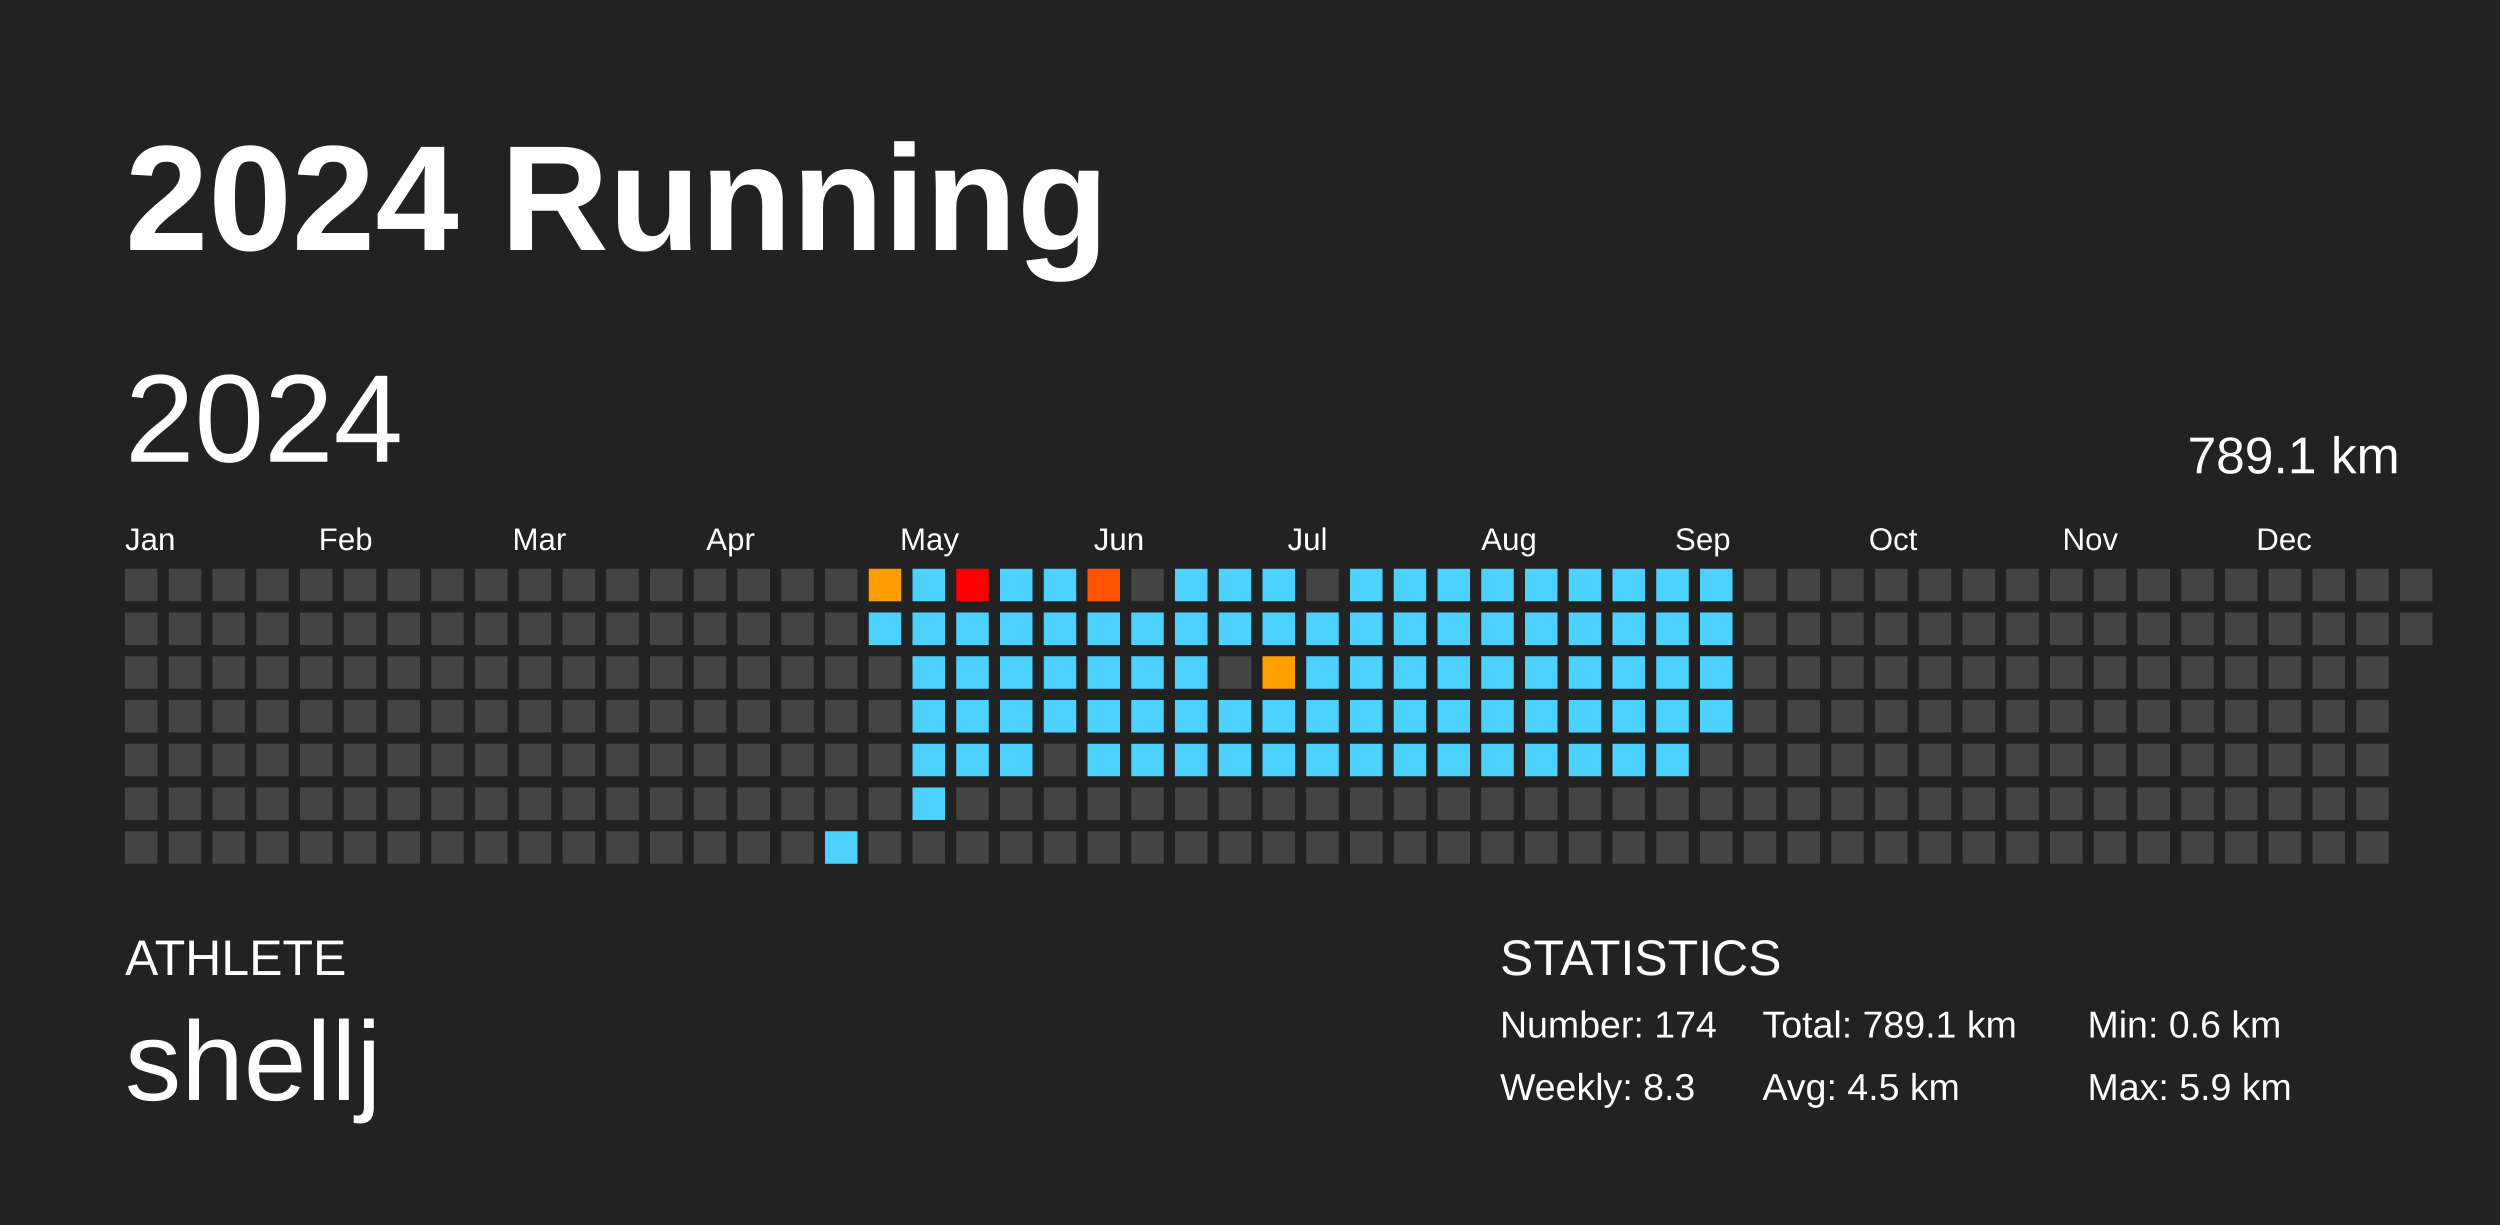
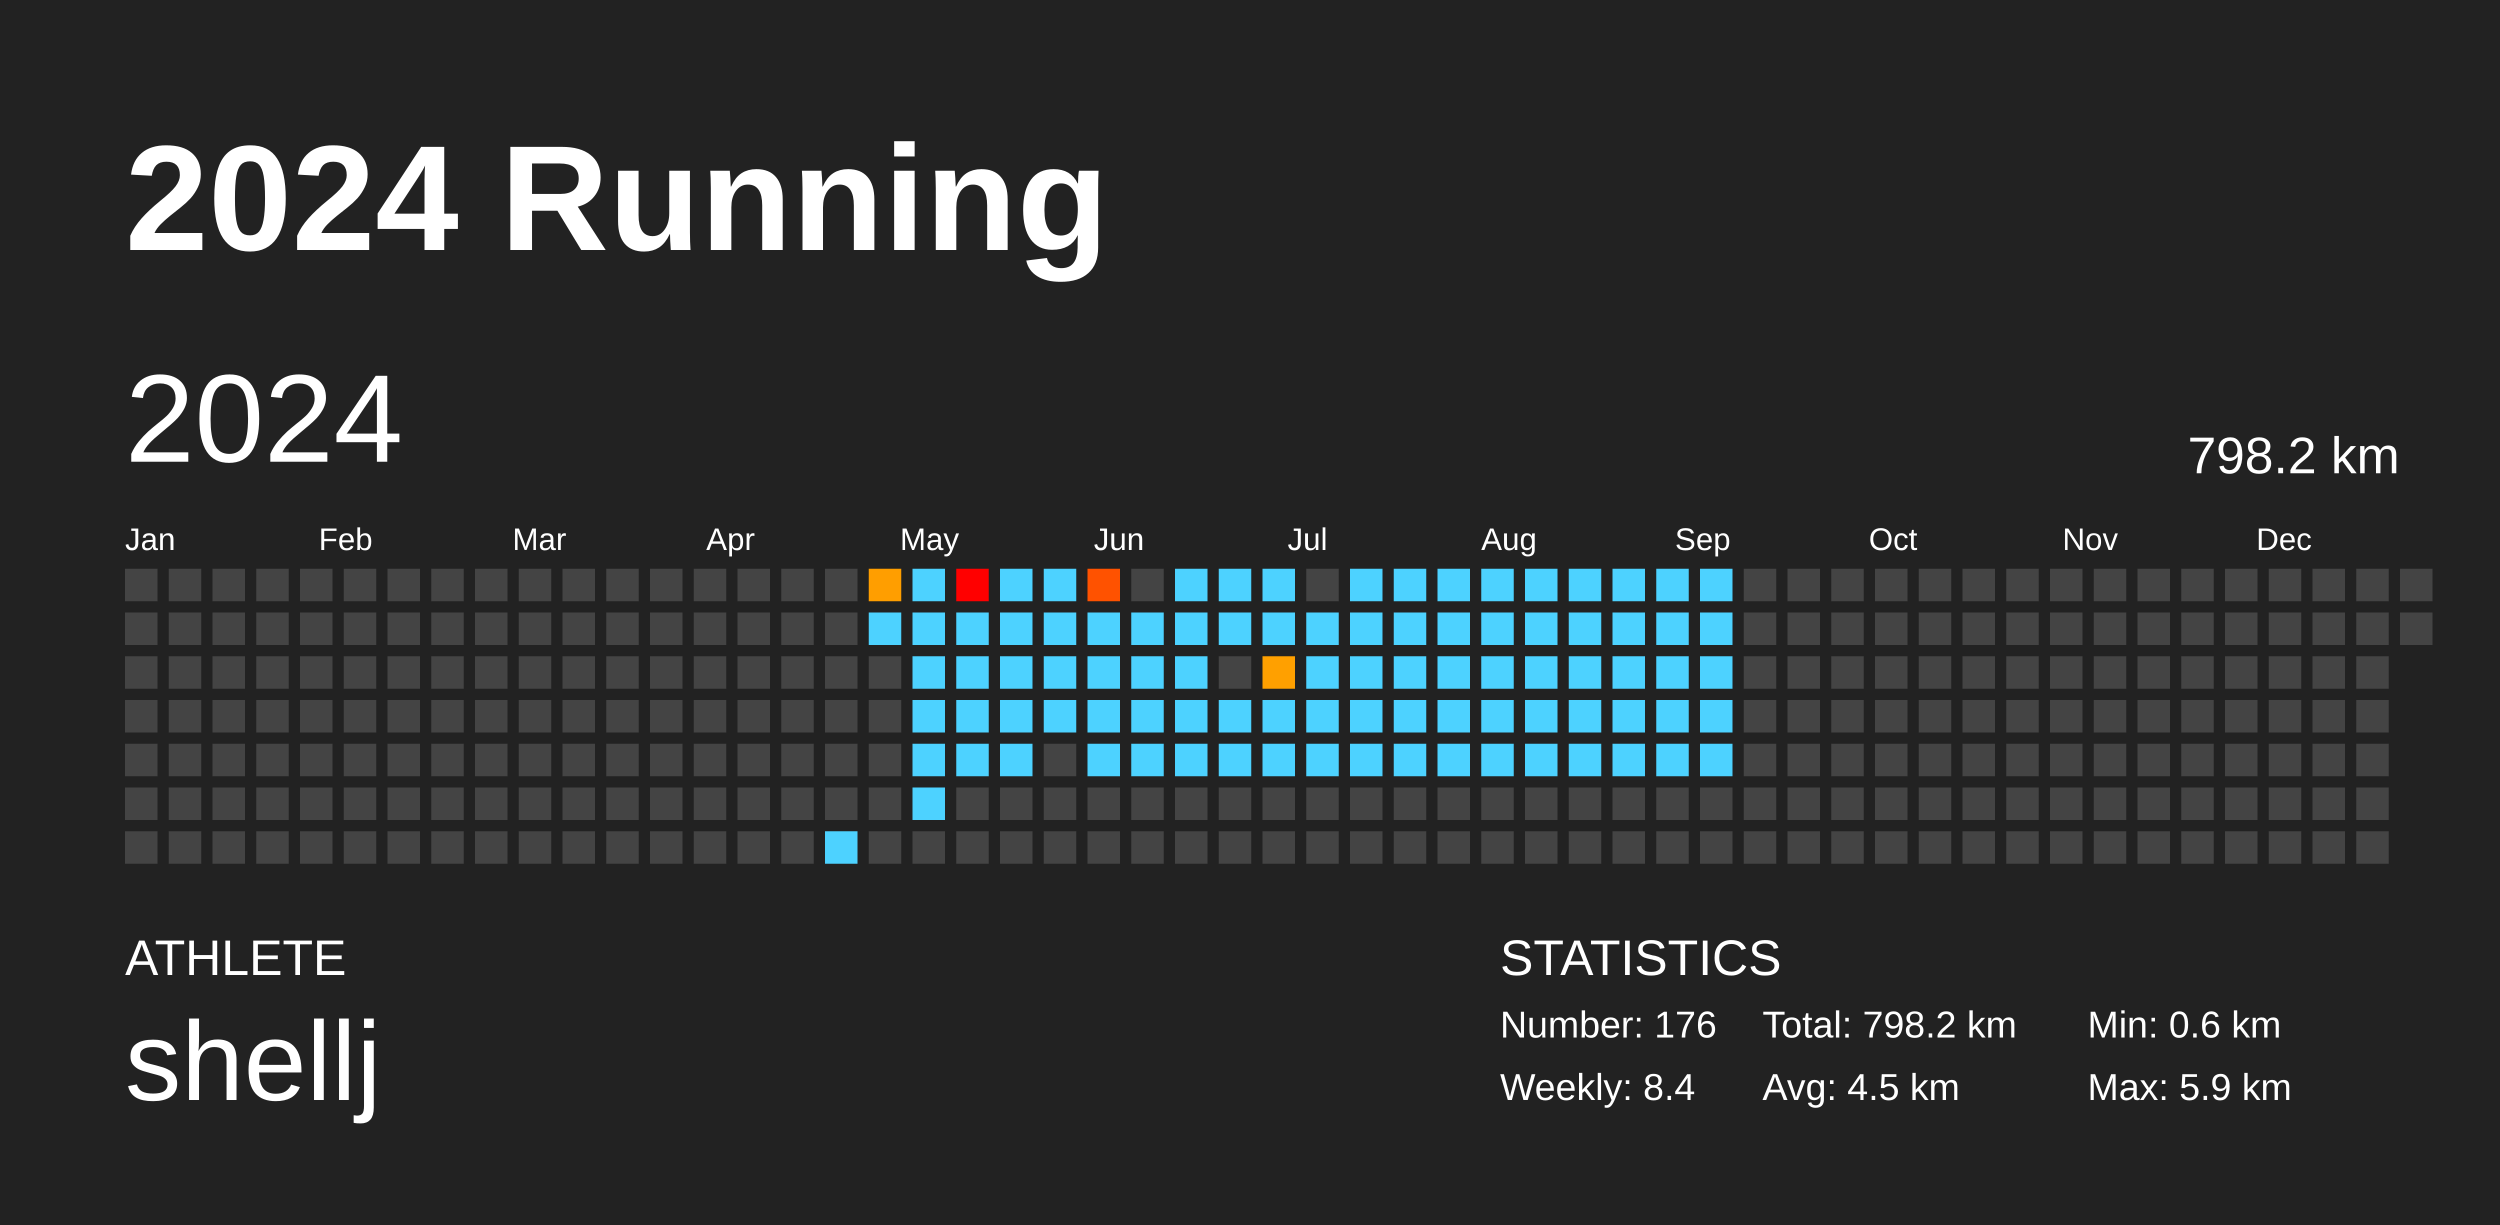
<svg xmlns="http://www.w3.org/2000/svg" baseProfile="full" height="98mm" version="1.1" viewBox="0,0,200,98" width="200mm">
  <defs />
  <rect fill="#222222" height="98" width="200" x="0" y="0" />
  <text fill="#FFFFFF" style="font-size:12px; font-family:Arial; font-weight:bold;" x="10" y="20">2024 Running</text>
  <text fill="#FFFFFF" style="font-size:4px; font-family:Arial" x="10" y="78">ATHLETE</text>
  <text fill="#FFFFFF" style="font-size:9px; font-family:Arial" x="10" y="88">shellj</text>
  <text fill="#FFFFFF" style="font-size:4px; font-family:Arial" x="120" y="78">STATISTICS</text>
-   <text fill="#FFFFFF" style="font-size:3px; font-family:Arial" x="120" y="83">Number: 174</text>
-   <text fill="#FFFFFF" style="font-size:3px; font-family:Arial" x="120" y="88">Weekly: 8.3</text>
-   <text fill="#FFFFFF" style="font-size:3px; font-family:Arial" x="141" y="83">Total: 789.1 km</text>
+   <text fill="#FFFFFF" style="font-size:3px; font-family:Arial" x="120" y="83">Number: 176</text>
+   <text fill="#FFFFFF" style="font-size:3px; font-family:Arial" x="120" y="88">Weekly: 8.4</text>
+   <text fill="#FFFFFF" style="font-size:3px; font-family:Arial" x="141" y="83">Total: 798.2 km</text>
  <text fill="#FFFFFF" style="font-size:3px; font-family:Arial" x="141" y="88">Avg: 4.5 km</text>
  <text fill="#FFFFFF" style="font-size:3px; font-family:Arial" x="167" y="83">Min: 0.6 km</text>
  <text fill="#FFFFFF" style="font-size:3px; font-family:Arial" x="167" y="88">Max: 5.9 km</text>
  <text dominant-baseline="hanging" fill="#FFFFFF" style="font-size:10.0px; font-family:Arial;" x="10" y="30">2024</text>
-   <text dominant-baseline="hanging" fill="#FFFFFF" style="font-size:4.125px; font-family:Arial;" x="175" y="35">789.1 km</text>
+   <text dominant-baseline="hanging" fill="#FFFFFF" style="font-size:4.125px; font-family:Arial;" x="175" y="35">798.2 km</text>
  <text fill="#FFFFFF" style="font-size:2.5px; font-family:Arial" x="10.0" y="44">Jan</text>
  <text fill="#FFFFFF" style="font-size:2.5px; font-family:Arial" x="25.5" y="44">Feb</text>
  <text fill="#FFFFFF" style="font-size:2.5px; font-family:Arial" x="41.0" y="44">Mar</text>
  <text fill="#FFFFFF" style="font-size:2.5px; font-family:Arial" x="56.5" y="44">Apr</text>
  <text fill="#FFFFFF" style="font-size:2.5px; font-family:Arial" x="72.0" y="44">May</text>
  <text fill="#FFFFFF" style="font-size:2.5px; font-family:Arial" x="87.5" y="44">Jun</text>
  <text fill="#FFFFFF" style="font-size:2.5px; font-family:Arial" x="103.0" y="44">Jul</text>
  <text fill="#FFFFFF" style="font-size:2.5px; font-family:Arial" x="118.5" y="44">Aug</text>
  <text fill="#FFFFFF" style="font-size:2.5px; font-family:Arial" x="134.0" y="44">Sep</text>
  <text fill="#FFFFFF" style="font-size:2.5px; font-family:Arial" x="149.5" y="44">Oct</text>
  <text fill="#FFFFFF" style="font-size:2.5px; font-family:Arial" x="165.0" y="44">Nov</text>
  <text fill="#FFFFFF" style="font-size:2.5px; font-family:Arial" x="180.5" y="44">Dec</text>
  <rect fill="#444444" height="2.6" width="2.6" x="10.0" y="45.5" />
  <rect fill="#444444" height="2.6" width="2.6" x="10.0" y="49.0" />
  <rect fill="#444444" height="2.6" width="2.6" x="10.0" y="52.5" />
  <rect fill="#444444" height="2.6" width="2.6" x="10.0" y="56.0" />
  <rect fill="#444444" height="2.6" width="2.6" x="10.0" y="59.5" />
  <rect fill="#444444" height="2.6" width="2.6" x="10.0" y="63.0" />
  <rect fill="#444444" height="2.6" width="2.6" x="10.0" y="66.5" />
  <rect fill="#444444" height="2.6" width="2.6" x="13.5" y="45.5" />
  <rect fill="#444444" height="2.6" width="2.6" x="13.5" y="49.0" />
  <rect fill="#444444" height="2.6" width="2.6" x="13.5" y="52.5" />
  <rect fill="#444444" height="2.6" width="2.6" x="13.5" y="56.0" />
  <rect fill="#444444" height="2.6" width="2.6" x="13.5" y="59.5" />
  <rect fill="#444444" height="2.6" width="2.6" x="13.5" y="63.0" />
  <rect fill="#444444" height="2.6" width="2.6" x="13.5" y="66.5" />
  <rect fill="#444444" height="2.6" width="2.6" x="17.0" y="45.5" />
  <rect fill="#444444" height="2.6" width="2.6" x="17.0" y="49.0" />
  <rect fill="#444444" height="2.6" width="2.6" x="17.0" y="52.5" />
  <rect fill="#444444" height="2.6" width="2.6" x="17.0" y="56.0" />
  <rect fill="#444444" height="2.6" width="2.6" x="17.0" y="59.5" />
  <rect fill="#444444" height="2.6" width="2.6" x="17.0" y="63.0" />
  <rect fill="#444444" height="2.6" width="2.6" x="17.0" y="66.5" />
  <rect fill="#444444" height="2.6" width="2.6" x="20.5" y="45.5" />
  <rect fill="#444444" height="2.6" width="2.6" x="20.5" y="49.0" />
  <rect fill="#444444" height="2.6" width="2.6" x="20.5" y="52.5" />
  <rect fill="#444444" height="2.6" width="2.6" x="20.5" y="56.0" />
  <rect fill="#444444" height="2.6" width="2.6" x="20.5" y="59.5" />
  <rect fill="#444444" height="2.6" width="2.6" x="20.5" y="63.0" />
  <rect fill="#444444" height="2.6" width="2.6" x="20.5" y="66.5" />
  <rect fill="#444444" height="2.6" width="2.6" x="24.0" y="45.5" />
  <rect fill="#444444" height="2.6" width="2.6" x="24.0" y="49.0" />
  <rect fill="#444444" height="2.6" width="2.6" x="24.0" y="52.5" />
  <rect fill="#444444" height="2.6" width="2.6" x="24.0" y="56.0" />
  <rect fill="#444444" height="2.6" width="2.6" x="24.0" y="59.5" />
  <rect fill="#444444" height="2.6" width="2.6" x="24.0" y="63.0" />
  <rect fill="#444444" height="2.6" width="2.6" x="24.0" y="66.5" />
  <rect fill="#444444" height="2.6" width="2.6" x="27.5" y="45.5" />
  <rect fill="#444444" height="2.6" width="2.6" x="27.5" y="49.0" />
  <rect fill="#444444" height="2.6" width="2.6" x="27.5" y="52.5" />
  <rect fill="#444444" height="2.6" width="2.6" x="27.5" y="56.0" />
  <rect fill="#444444" height="2.6" width="2.6" x="27.5" y="59.5" />
  <rect fill="#444444" height="2.6" width="2.6" x="27.5" y="63.0" />
  <rect fill="#444444" height="2.6" width="2.6" x="27.5" y="66.5" />
  <rect fill="#444444" height="2.6" width="2.6" x="31.0" y="45.5" />
  <rect fill="#444444" height="2.6" width="2.6" x="31.0" y="49.0" />
  <rect fill="#444444" height="2.6" width="2.6" x="31.0" y="52.5" />
  <rect fill="#444444" height="2.6" width="2.6" x="31.0" y="56.0" />
  <rect fill="#444444" height="2.6" width="2.6" x="31.0" y="59.5" />
  <rect fill="#444444" height="2.6" width="2.6" x="31.0" y="63.0" />
  <rect fill="#444444" height="2.6" width="2.6" x="31.0" y="66.5" />
  <rect fill="#444444" height="2.6" width="2.6" x="34.5" y="45.5" />
  <rect fill="#444444" height="2.6" width="2.6" x="34.5" y="49.0" />
  <rect fill="#444444" height="2.6" width="2.6" x="34.5" y="52.5" />
  <rect fill="#444444" height="2.6" width="2.6" x="34.5" y="56.0" />
  <rect fill="#444444" height="2.6" width="2.6" x="34.5" y="59.5" />
  <rect fill="#444444" height="2.6" width="2.6" x="34.5" y="63.0" />
  <rect fill="#444444" height="2.6" width="2.6" x="34.5" y="66.5" />
  <rect fill="#444444" height="2.6" width="2.6" x="38.0" y="45.5" />
  <rect fill="#444444" height="2.6" width="2.6" x="38.0" y="49.0" />
  <rect fill="#444444" height="2.6" width="2.6" x="38.0" y="52.5" />
  <rect fill="#444444" height="2.6" width="2.6" x="38.0" y="56.0" />
  <rect fill="#444444" height="2.6" width="2.6" x="38.0" y="59.5" />
  <rect fill="#444444" height="2.6" width="2.6" x="38.0" y="63.0" />
  <rect fill="#444444" height="2.6" width="2.6" x="38.0" y="66.5" />
  <rect fill="#444444" height="2.6" width="2.6" x="41.5" y="45.5" />
  <rect fill="#444444" height="2.6" width="2.6" x="41.5" y="49.0" />
  <rect fill="#444444" height="2.6" width="2.6" x="41.5" y="52.5" />
  <rect fill="#444444" height="2.6" width="2.6" x="41.5" y="56.0" />
  <rect fill="#444444" height="2.6" width="2.6" x="41.5" y="59.5" />
  <rect fill="#444444" height="2.6" width="2.6" x="41.5" y="63.0" />
  <rect fill="#444444" height="2.6" width="2.6" x="41.5" y="66.5" />
  <rect fill="#444444" height="2.6" width="2.6" x="45.0" y="45.5" />
  <rect fill="#444444" height="2.6" width="2.6" x="45.0" y="49.0" />
  <rect fill="#444444" height="2.6" width="2.6" x="45.0" y="52.5" />
  <rect fill="#444444" height="2.6" width="2.6" x="45.0" y="56.0" />
  <rect fill="#444444" height="2.6" width="2.6" x="45.0" y="59.5" />
  <rect fill="#444444" height="2.6" width="2.6" x="45.0" y="63.0" />
  <rect fill="#444444" height="2.6" width="2.6" x="45.0" y="66.5" />
  <rect fill="#444444" height="2.6" width="2.6" x="48.5" y="45.5" />
  <rect fill="#444444" height="2.6" width="2.6" x="48.5" y="49.0" />
  <rect fill="#444444" height="2.6" width="2.6" x="48.5" y="52.5" />
  <rect fill="#444444" height="2.6" width="2.6" x="48.5" y="56.0" />
  <rect fill="#444444" height="2.6" width="2.6" x="48.5" y="59.5" />
  <rect fill="#444444" height="2.6" width="2.6" x="48.5" y="63.0" />
  <rect fill="#444444" height="2.6" width="2.6" x="48.5" y="66.5" />
  <rect fill="#444444" height="2.6" width="2.6" x="52.0" y="45.5" />
  <rect fill="#444444" height="2.6" width="2.6" x="52.0" y="49.0" />
  <rect fill="#444444" height="2.6" width="2.6" x="52.0" y="52.5" />
  <rect fill="#444444" height="2.6" width="2.6" x="52.0" y="56.0" />
  <rect fill="#444444" height="2.6" width="2.6" x="52.0" y="59.5" />
  <rect fill="#444444" height="2.6" width="2.6" x="52.0" y="63.0" />
  <rect fill="#444444" height="2.6" width="2.6" x="52.0" y="66.5" />
  <rect fill="#444444" height="2.6" width="2.6" x="55.5" y="45.5" />
  <rect fill="#444444" height="2.6" width="2.6" x="55.5" y="49.0" />
  <rect fill="#444444" height="2.6" width="2.6" x="55.5" y="52.5" />
  <rect fill="#444444" height="2.6" width="2.6" x="55.5" y="56.0" />
  <rect fill="#444444" height="2.6" width="2.6" x="55.5" y="59.5" />
  <rect fill="#444444" height="2.6" width="2.6" x="55.5" y="63.0" />
  <rect fill="#444444" height="2.6" width="2.6" x="55.5" y="66.5" />
  <rect fill="#444444" height="2.6" width="2.6" x="59.0" y="45.5" />
  <rect fill="#444444" height="2.6" width="2.6" x="59.0" y="49.0" />
  <rect fill="#444444" height="2.6" width="2.6" x="59.0" y="52.5" />
  <rect fill="#444444" height="2.6" width="2.6" x="59.0" y="56.0" />
  <rect fill="#444444" height="2.6" width="2.6" x="59.0" y="59.5" />
  <rect fill="#444444" height="2.6" width="2.6" x="59.0" y="63.0" />
  <rect fill="#444444" height="2.6" width="2.6" x="59.0" y="66.5" />
  <rect fill="#444444" height="2.6" width="2.6" x="62.5" y="45.5" />
  <rect fill="#444444" height="2.6" width="2.6" x="62.5" y="49.0" />
  <rect fill="#444444" height="2.6" width="2.6" x="62.5" y="52.5" />
  <rect fill="#444444" height="2.6" width="2.6" x="62.5" y="56.0" />
  <rect fill="#444444" height="2.6" width="2.6" x="62.5" y="59.5" />
  <rect fill="#444444" height="2.6" width="2.6" x="62.5" y="63.0" />
  <rect fill="#444444" height="2.6" width="2.6" x="62.5" y="66.5" />
  <rect fill="#444444" height="2.6" width="2.6" x="66.0" y="45.5" />
  <rect fill="#444444" height="2.6" width="2.6" x="66.0" y="49.0" />
  <rect fill="#444444" height="2.6" width="2.6" x="66.0" y="52.5" />
  <rect fill="#444444" height="2.6" width="2.6" x="66.0" y="56.0" />
  <rect fill="#444444" height="2.6" width="2.6" x="66.0" y="59.5" />
  <rect fill="#444444" height="2.6" width="2.6" x="66.0" y="63.0" />
  <rect fill="#4dd2ff" height="2.6" width="2.6" x="66.0" y="66.5" />
  <rect fill="#ff9e00" height="2.6" width="2.6" x="69.5" y="45.5" />
  <rect fill="#4dd2ff" height="2.6" width="2.6" x="69.5" y="49.0" />
  <rect fill="#444444" height="2.6" width="2.6" x="69.5" y="52.5" />
  <rect fill="#444444" height="2.6" width="2.6" x="69.5" y="56.0" />
  <rect fill="#444444" height="2.6" width="2.6" x="69.5" y="59.5" />
  <rect fill="#444444" height="2.6" width="2.6" x="69.5" y="63.0" />
  <rect fill="#444444" height="2.6" width="2.6" x="69.5" y="66.5" />
  <rect fill="#4dd2ff" height="2.6" width="2.6" x="73.0" y="45.5" />
  <rect fill="#4dd2ff" height="2.6" width="2.6" x="73.0" y="49.0" />
  <rect fill="#4dd2ff" height="2.6" width="2.6" x="73.0" y="52.5" />
  <rect fill="#4dd2ff" height="2.6" width="2.6" x="73.0" y="56.0" />
  <rect fill="#4dd2ff" height="2.6" width="2.6" x="73.0" y="59.5" />
  <rect fill="#4dd2ff" height="2.6" width="2.6" x="73.0" y="63.0" />
  <rect fill="#444444" height="2.6" width="2.6" x="73.0" y="66.5" />
  <rect fill="red" height="2.6" width="2.6" x="76.5" y="45.5" />
  <rect fill="#4dd2ff" height="2.6" width="2.6" x="76.5" y="49.0" />
  <rect fill="#4dd2ff" height="2.6" width="2.6" x="76.5" y="52.5" />
  <rect fill="#4dd2ff" height="2.6" width="2.6" x="76.5" y="56.0" />
  <rect fill="#4dd2ff" height="2.6" width="2.6" x="76.5" y="59.5" />
  <rect fill="#444444" height="2.6" width="2.6" x="76.5" y="63.0" />
  <rect fill="#444444" height="2.6" width="2.6" x="76.5" y="66.5" />
  <rect fill="#4dd2ff" height="2.6" width="2.6" x="80.0" y="45.5" />
  <rect fill="#4dd2ff" height="2.6" width="2.6" x="80.0" y="49.0" />
  <rect fill="#4dd2ff" height="2.6" width="2.6" x="80.0" y="52.5" />
  <rect fill="#4dd2ff" height="2.6" width="2.6" x="80.0" y="56.0" />
  <rect fill="#4dd2ff" height="2.6" width="2.6" x="80.0" y="59.5" />
  <rect fill="#444444" height="2.6" width="2.6" x="80.0" y="63.0" />
  <rect fill="#444444" height="2.6" width="2.6" x="80.0" y="66.5" />
  <rect fill="#4dd2ff" height="2.6" width="2.6" x="83.5" y="45.5" />
  <rect fill="#4dd2ff" height="2.6" width="2.6" x="83.5" y="49.0" />
  <rect fill="#4dd2ff" height="2.6" width="2.6" x="83.5" y="52.5" />
  <rect fill="#4dd2ff" height="2.6" width="2.6" x="83.5" y="56.0" />
  <rect fill="#444444" height="2.6" width="2.6" x="83.5" y="59.5" />
  <rect fill="#444444" height="2.6" width="2.6" x="83.5" y="63.0" />
  <rect fill="#444444" height="2.6" width="2.6" x="83.5" y="66.5" />
  <rect fill="#ff5200" height="2.6" width="2.6" x="87.0" y="45.5" />
  <rect fill="#4dd2ff" height="2.6" width="2.6" x="87.0" y="49.0" />
  <rect fill="#4dd2ff" height="2.6" width="2.6" x="87.0" y="52.5" />
  <rect fill="#4dd2ff" height="2.6" width="2.6" x="87.0" y="56.0" />
  <rect fill="#4dd2ff" height="2.6" width="2.6" x="87.0" y="59.5" />
  <rect fill="#444444" height="2.6" width="2.6" x="87.0" y="63.0" />
  <rect fill="#444444" height="2.6" width="2.6" x="87.0" y="66.5" />
  <rect fill="#444444" height="2.6" width="2.6" x="90.5" y="45.5" />
  <rect fill="#4dd2ff" height="2.6" width="2.6" x="90.5" y="49.0" />
  <rect fill="#4dd2ff" height="2.6" width="2.6" x="90.5" y="52.5" />
  <rect fill="#4dd2ff" height="2.6" width="2.6" x="90.5" y="56.0" />
  <rect fill="#4dd2ff" height="2.6" width="2.6" x="90.5" y="59.5" />
  <rect fill="#444444" height="2.6" width="2.6" x="90.5" y="63.0" />
  <rect fill="#444444" height="2.6" width="2.6" x="90.5" y="66.5" />
  <rect fill="#4dd2ff" height="2.6" width="2.6" x="94.0" y="45.5" />
  <rect fill="#4dd2ff" height="2.6" width="2.6" x="94.0" y="49.0" />
  <rect fill="#4dd2ff" height="2.6" width="2.6" x="94.0" y="52.5" />
  <rect fill="#4dd2ff" height="2.6" width="2.6" x="94.0" y="56.0" />
  <rect fill="#4dd2ff" height="2.6" width="2.6" x="94.0" y="59.5" />
  <rect fill="#444444" height="2.6" width="2.6" x="94.0" y="63.0" />
  <rect fill="#444444" height="2.6" width="2.6" x="94.0" y="66.5" />
  <rect fill="#4dd2ff" height="2.6" width="2.6" x="97.5" y="45.5" />
  <rect fill="#4dd2ff" height="2.6" width="2.6" x="97.5" y="49.0" />
  <rect fill="#444444" height="2.6" width="2.6" x="97.5" y="52.5" />
  <rect fill="#4dd2ff" height="2.6" width="2.6" x="97.5" y="56.0" />
  <rect fill="#4dd2ff" height="2.6" width="2.6" x="97.5" y="59.5" />
  <rect fill="#444444" height="2.6" width="2.6" x="97.5" y="63.0" />
  <rect fill="#444444" height="2.6" width="2.6" x="97.5" y="66.5" />
  <rect fill="#4dd2ff" height="2.6" width="2.6" x="101.0" y="45.5" />
  <rect fill="#4dd2ff" height="2.6" width="2.6" x="101.0" y="49.0" />
  <rect fill="#ffa000" height="2.6" width="2.6" x="101.0" y="52.5" />
  <rect fill="#4dd2ff" height="2.6" width="2.6" x="101.0" y="56.0" />
  <rect fill="#4dd2ff" height="2.6" width="2.6" x="101.0" y="59.5" />
  <rect fill="#444444" height="2.6" width="2.6" x="101.0" y="63.0" />
  <rect fill="#444444" height="2.6" width="2.6" x="101.0" y="66.5" />
  <rect fill="#444444" height="2.6" width="2.6" x="104.5" y="45.5" />
  <rect fill="#4dd2ff" height="2.6" width="2.6" x="104.5" y="49.0" />
  <rect fill="#4dd2ff" height="2.6" width="2.6" x="104.5" y="52.5" />
  <rect fill="#4dd2ff" height="2.6" width="2.6" x="104.5" y="56.0" />
  <rect fill="#4dd2ff" height="2.6" width="2.6" x="104.5" y="59.5" />
  <rect fill="#444444" height="2.6" width="2.6" x="104.5" y="63.0" />
  <rect fill="#444444" height="2.6" width="2.6" x="104.5" y="66.5" />
  <rect fill="#4dd2ff" height="2.6" width="2.6" x="108.0" y="45.5" />
  <rect fill="#4dd2ff" height="2.6" width="2.6" x="108.0" y="49.0" />
  <rect fill="#4dd2ff" height="2.6" width="2.6" x="108.0" y="52.5" />
  <rect fill="#4dd2ff" height="2.6" width="2.6" x="108.0" y="56.0" />
  <rect fill="#4dd2ff" height="2.6" width="2.6" x="108.0" y="59.5" />
  <rect fill="#444444" height="2.6" width="2.6" x="108.0" y="63.0" />
  <rect fill="#444444" height="2.6" width="2.6" x="108.0" y="66.5" />
  <rect fill="#4dd2ff" height="2.6" width="2.6" x="111.5" y="45.5" />
  <rect fill="#4dd2ff" height="2.6" width="2.6" x="111.5" y="49.0" />
  <rect fill="#4dd2ff" height="2.6" width="2.6" x="111.5" y="52.5" />
  <rect fill="#4dd2ff" height="2.6" width="2.6" x="111.5" y="56.0" />
  <rect fill="#4dd2ff" height="2.6" width="2.6" x="111.5" y="59.5" />
  <rect fill="#444444" height="2.6" width="2.6" x="111.5" y="63.0" />
  <rect fill="#444444" height="2.6" width="2.6" x="111.5" y="66.5" />
  <rect fill="#4dd2ff" height="2.6" width="2.6" x="115.0" y="45.5" />
  <rect fill="#4dd2ff" height="2.6" width="2.6" x="115.0" y="49.0" />
  <rect fill="#4dd2ff" height="2.6" width="2.6" x="115.0" y="52.5" />
  <rect fill="#4dd2ff" height="2.6" width="2.6" x="115.0" y="56.0" />
  <rect fill="#4dd2ff" height="2.6" width="2.6" x="115.0" y="59.5" />
  <rect fill="#444444" height="2.6" width="2.6" x="115.0" y="63.0" />
  <rect fill="#444444" height="2.6" width="2.6" x="115.0" y="66.5" />
  <rect fill="#4dd2ff" height="2.6" width="2.6" x="118.5" y="45.5" />
  <rect fill="#4dd2ff" height="2.6" width="2.6" x="118.5" y="49.0" />
  <rect fill="#4dd2ff" height="2.6" width="2.6" x="118.5" y="52.5" />
  <rect fill="#4dd2ff" height="2.6" width="2.6" x="118.5" y="56.0" />
  <rect fill="#4dd2ff" height="2.6" width="2.6" x="118.5" y="59.5" />
  <rect fill="#444444" height="2.6" width="2.6" x="118.5" y="63.0" />
  <rect fill="#444444" height="2.6" width="2.6" x="118.5" y="66.5" />
  <rect fill="#4dd2ff" height="2.6" width="2.6" x="122.0" y="45.5" />
  <rect fill="#4dd2ff" height="2.6" width="2.6" x="122.0" y="49.0" />
  <rect fill="#4dd2ff" height="2.6" width="2.6" x="122.0" y="52.5" />
  <rect fill="#4dd2ff" height="2.6" width="2.6" x="122.0" y="56.0" />
  <rect fill="#4dd2ff" height="2.6" width="2.6" x="122.0" y="59.5" />
  <rect fill="#444444" height="2.6" width="2.6" x="122.0" y="63.0" />
  <rect fill="#444444" height="2.6" width="2.6" x="122.0" y="66.5" />
  <rect fill="#4dd2ff" height="2.6" width="2.6" x="125.5" y="45.5" />
  <rect fill="#4dd2ff" height="2.6" width="2.6" x="125.5" y="49.0" />
  <rect fill="#4dd2ff" height="2.6" width="2.6" x="125.5" y="52.5" />
  <rect fill="#4dd2ff" height="2.6" width="2.6" x="125.5" y="56.0" />
  <rect fill="#4dd2ff" height="2.6" width="2.6" x="125.5" y="59.5" />
  <rect fill="#444444" height="2.6" width="2.6" x="125.5" y="63.0" />
  <rect fill="#444444" height="2.6" width="2.6" x="125.5" y="66.5" />
  <rect fill="#4dd2ff" height="2.6" width="2.6" x="129.0" y="45.5" />
  <rect fill="#4dd2ff" height="2.6" width="2.6" x="129.0" y="49.0" />
  <rect fill="#4dd2ff" height="2.6" width="2.6" x="129.0" y="52.5" />
  <rect fill="#4dd2ff" height="2.6" width="2.6" x="129.0" y="56.0" />
  <rect fill="#4dd2ff" height="2.6" width="2.6" x="129.0" y="59.5" />
  <rect fill="#444444" height="2.6" width="2.6" x="129.0" y="63.0" />
  <rect fill="#444444" height="2.6" width="2.6" x="129.0" y="66.5" />
  <rect fill="#4dd2ff" height="2.6" width="2.6" x="132.5" y="45.5" />
  <rect fill="#4dd2ff" height="2.6" width="2.6" x="132.5" y="49.0" />
  <rect fill="#4dd2ff" height="2.6" width="2.6" x="132.5" y="52.5" />
  <rect fill="#4dd2ff" height="2.6" width="2.6" x="132.5" y="56.0" />
  <rect fill="#4dd2ff" height="2.6" width="2.6" x="132.5" y="59.5" />
  <rect fill="#444444" height="2.6" width="2.6" x="132.5" y="63.0" />
  <rect fill="#444444" height="2.6" width="2.6" x="132.5" y="66.5" />
  <rect fill="#4dd2ff" height="2.6" width="2.6" x="136.0" y="45.5" />
  <rect fill="#4dd2ff" height="2.6" width="2.6" x="136.0" y="49.0" />
  <rect fill="#4dd2ff" height="2.6" width="2.6" x="136.0" y="52.5" />
  <rect fill="#4dd2ff" height="2.6" width="2.6" x="136.0" y="56.0" />
-   <rect fill="#444444" height="2.6" width="2.6" x="136.0" y="59.5" />
+   <rect fill="#4dd2ff" height="2.6" width="2.6" x="136.0" y="59.5" />
  <rect fill="#444444" height="2.6" width="2.6" x="136.0" y="63.0" />
  <rect fill="#444444" height="2.6" width="2.6" x="136.0" y="66.5" />
  <rect fill="#444444" height="2.6" width="2.6" x="139.5" y="45.5" />
  <rect fill="#444444" height="2.6" width="2.6" x="139.5" y="49.0" />
  <rect fill="#444444" height="2.6" width="2.6" x="139.5" y="52.5" />
  <rect fill="#444444" height="2.6" width="2.6" x="139.5" y="56.0" />
  <rect fill="#444444" height="2.6" width="2.6" x="139.5" y="59.5" />
  <rect fill="#444444" height="2.6" width="2.6" x="139.5" y="63.0" />
  <rect fill="#444444" height="2.6" width="2.6" x="139.5" y="66.5" />
  <rect fill="#444444" height="2.6" width="2.6" x="143.0" y="45.5" />
  <rect fill="#444444" height="2.6" width="2.6" x="143.0" y="49.0" />
  <rect fill="#444444" height="2.6" width="2.6" x="143.0" y="52.5" />
  <rect fill="#444444" height="2.6" width="2.6" x="143.0" y="56.0" />
  <rect fill="#444444" height="2.6" width="2.6" x="143.0" y="59.5" />
  <rect fill="#444444" height="2.6" width="2.6" x="143.0" y="63.0" />
  <rect fill="#444444" height="2.6" width="2.6" x="143.0" y="66.5" />
  <rect fill="#444444" height="2.6" width="2.6" x="146.5" y="45.5" />
  <rect fill="#444444" height="2.6" width="2.6" x="146.5" y="49.0" />
  <rect fill="#444444" height="2.6" width="2.6" x="146.5" y="52.5" />
  <rect fill="#444444" height="2.6" width="2.6" x="146.5" y="56.0" />
  <rect fill="#444444" height="2.6" width="2.6" x="146.5" y="59.5" />
  <rect fill="#444444" height="2.6" width="2.6" x="146.5" y="63.0" />
  <rect fill="#444444" height="2.6" width="2.6" x="146.5" y="66.5" />
  <rect fill="#444444" height="2.6" width="2.6" x="150.0" y="45.5" />
  <rect fill="#444444" height="2.6" width="2.6" x="150.0" y="49.0" />
  <rect fill="#444444" height="2.6" width="2.6" x="150.0" y="52.5" />
  <rect fill="#444444" height="2.6" width="2.6" x="150.0" y="56.0" />
  <rect fill="#444444" height="2.6" width="2.6" x="150.0" y="59.5" />
  <rect fill="#444444" height="2.6" width="2.6" x="150.0" y="63.0" />
  <rect fill="#444444" height="2.6" width="2.6" x="150.0" y="66.5" />
  <rect fill="#444444" height="2.6" width="2.6" x="153.5" y="45.5" />
  <rect fill="#444444" height="2.6" width="2.6" x="153.5" y="49.0" />
  <rect fill="#444444" height="2.6" width="2.6" x="153.5" y="52.5" />
  <rect fill="#444444" height="2.6" width="2.6" x="153.5" y="56.0" />
  <rect fill="#444444" height="2.6" width="2.6" x="153.5" y="59.5" />
  <rect fill="#444444" height="2.6" width="2.6" x="153.5" y="63.0" />
  <rect fill="#444444" height="2.6" width="2.6" x="153.5" y="66.5" />
  <rect fill="#444444" height="2.6" width="2.6" x="157.0" y="45.5" />
  <rect fill="#444444" height="2.6" width="2.6" x="157.0" y="49.0" />
  <rect fill="#444444" height="2.6" width="2.6" x="157.0" y="52.5" />
  <rect fill="#444444" height="2.6" width="2.6" x="157.0" y="56.0" />
  <rect fill="#444444" height="2.6" width="2.6" x="157.0" y="59.5" />
  <rect fill="#444444" height="2.6" width="2.6" x="157.0" y="63.0" />
  <rect fill="#444444" height="2.6" width="2.6" x="157.0" y="66.5" />
  <rect fill="#444444" height="2.6" width="2.6" x="160.5" y="45.5" />
  <rect fill="#444444" height="2.6" width="2.6" x="160.5" y="49.0" />
  <rect fill="#444444" height="2.6" width="2.6" x="160.5" y="52.5" />
  <rect fill="#444444" height="2.6" width="2.6" x="160.5" y="56.0" />
  <rect fill="#444444" height="2.6" width="2.6" x="160.5" y="59.5" />
  <rect fill="#444444" height="2.6" width="2.6" x="160.5" y="63.0" />
  <rect fill="#444444" height="2.6" width="2.6" x="160.5" y="66.5" />
  <rect fill="#444444" height="2.6" width="2.6" x="164.0" y="45.5" />
  <rect fill="#444444" height="2.6" width="2.6" x="164.0" y="49.0" />
  <rect fill="#444444" height="2.6" width="2.6" x="164.0" y="52.5" />
  <rect fill="#444444" height="2.6" width="2.6" x="164.0" y="56.0" />
  <rect fill="#444444" height="2.6" width="2.6" x="164.0" y="59.5" />
  <rect fill="#444444" height="2.6" width="2.6" x="164.0" y="63.0" />
  <rect fill="#444444" height="2.6" width="2.6" x="164.0" y="66.5" />
  <rect fill="#444444" height="2.6" width="2.6" x="167.5" y="45.5" />
  <rect fill="#444444" height="2.6" width="2.6" x="167.5" y="49.0" />
  <rect fill="#444444" height="2.6" width="2.6" x="167.5" y="52.5" />
  <rect fill="#444444" height="2.6" width="2.6" x="167.5" y="56.0" />
  <rect fill="#444444" height="2.6" width="2.6" x="167.5" y="59.5" />
  <rect fill="#444444" height="2.6" width="2.6" x="167.5" y="63.0" />
  <rect fill="#444444" height="2.6" width="2.6" x="167.5" y="66.5" />
  <rect fill="#444444" height="2.6" width="2.6" x="171.0" y="45.5" />
  <rect fill="#444444" height="2.6" width="2.6" x="171.0" y="49.0" />
  <rect fill="#444444" height="2.6" width="2.6" x="171.0" y="52.5" />
  <rect fill="#444444" height="2.6" width="2.6" x="171.0" y="56.0" />
  <rect fill="#444444" height="2.6" width="2.6" x="171.0" y="59.5" />
  <rect fill="#444444" height="2.6" width="2.6" x="171.0" y="63.0" />
  <rect fill="#444444" height="2.6" width="2.6" x="171.0" y="66.5" />
  <rect fill="#444444" height="2.6" width="2.6" x="174.5" y="45.5" />
  <rect fill="#444444" height="2.6" width="2.6" x="174.5" y="49.0" />
  <rect fill="#444444" height="2.6" width="2.6" x="174.5" y="52.5" />
  <rect fill="#444444" height="2.6" width="2.6" x="174.5" y="56.0" />
  <rect fill="#444444" height="2.6" width="2.6" x="174.5" y="59.5" />
  <rect fill="#444444" height="2.6" width="2.6" x="174.5" y="63.0" />
  <rect fill="#444444" height="2.6" width="2.6" x="174.5" y="66.5" />
  <rect fill="#444444" height="2.6" width="2.6" x="178.0" y="45.5" />
  <rect fill="#444444" height="2.6" width="2.6" x="178.0" y="49.0" />
  <rect fill="#444444" height="2.6" width="2.6" x="178.0" y="52.5" />
  <rect fill="#444444" height="2.6" width="2.6" x="178.0" y="56.0" />
  <rect fill="#444444" height="2.6" width="2.6" x="178.0" y="59.5" />
  <rect fill="#444444" height="2.6" width="2.6" x="178.0" y="63.0" />
  <rect fill="#444444" height="2.6" width="2.6" x="178.0" y="66.5" />
  <rect fill="#444444" height="2.6" width="2.6" x="181.5" y="45.5" />
  <rect fill="#444444" height="2.6" width="2.6" x="181.5" y="49.0" />
  <rect fill="#444444" height="2.6" width="2.6" x="181.5" y="52.5" />
  <rect fill="#444444" height="2.6" width="2.6" x="181.5" y="56.0" />
  <rect fill="#444444" height="2.6" width="2.6" x="181.5" y="59.5" />
  <rect fill="#444444" height="2.6" width="2.6" x="181.5" y="63.0" />
  <rect fill="#444444" height="2.6" width="2.6" x="181.5" y="66.5" />
  <rect fill="#444444" height="2.6" width="2.6" x="185.0" y="45.5" />
  <rect fill="#444444" height="2.6" width="2.6" x="185.0" y="49.0" />
  <rect fill="#444444" height="2.6" width="2.6" x="185.0" y="52.5" />
  <rect fill="#444444" height="2.6" width="2.6" x="185.0" y="56.0" />
  <rect fill="#444444" height="2.6" width="2.6" x="185.0" y="59.5" />
  <rect fill="#444444" height="2.6" width="2.6" x="185.0" y="63.0" />
  <rect fill="#444444" height="2.6" width="2.6" x="185.0" y="66.5" />
  <rect fill="#444444" height="2.6" width="2.6" x="188.5" y="45.5" />
  <rect fill="#444444" height="2.6" width="2.6" x="188.5" y="49.0" />
  <rect fill="#444444" height="2.6" width="2.6" x="188.5" y="52.5" />
  <rect fill="#444444" height="2.6" width="2.6" x="188.5" y="56.0" />
  <rect fill="#444444" height="2.6" width="2.6" x="188.5" y="59.5" />
  <rect fill="#444444" height="2.6" width="2.6" x="188.5" y="63.0" />
  <rect fill="#444444" height="2.6" width="2.6" x="188.5" y="66.5" />
  <rect fill="#444444" height="2.6" width="2.6" x="192.0" y="45.5" />
  <rect fill="#444444" height="2.6" width="2.6" x="192.0" y="49.0" />
</svg>
